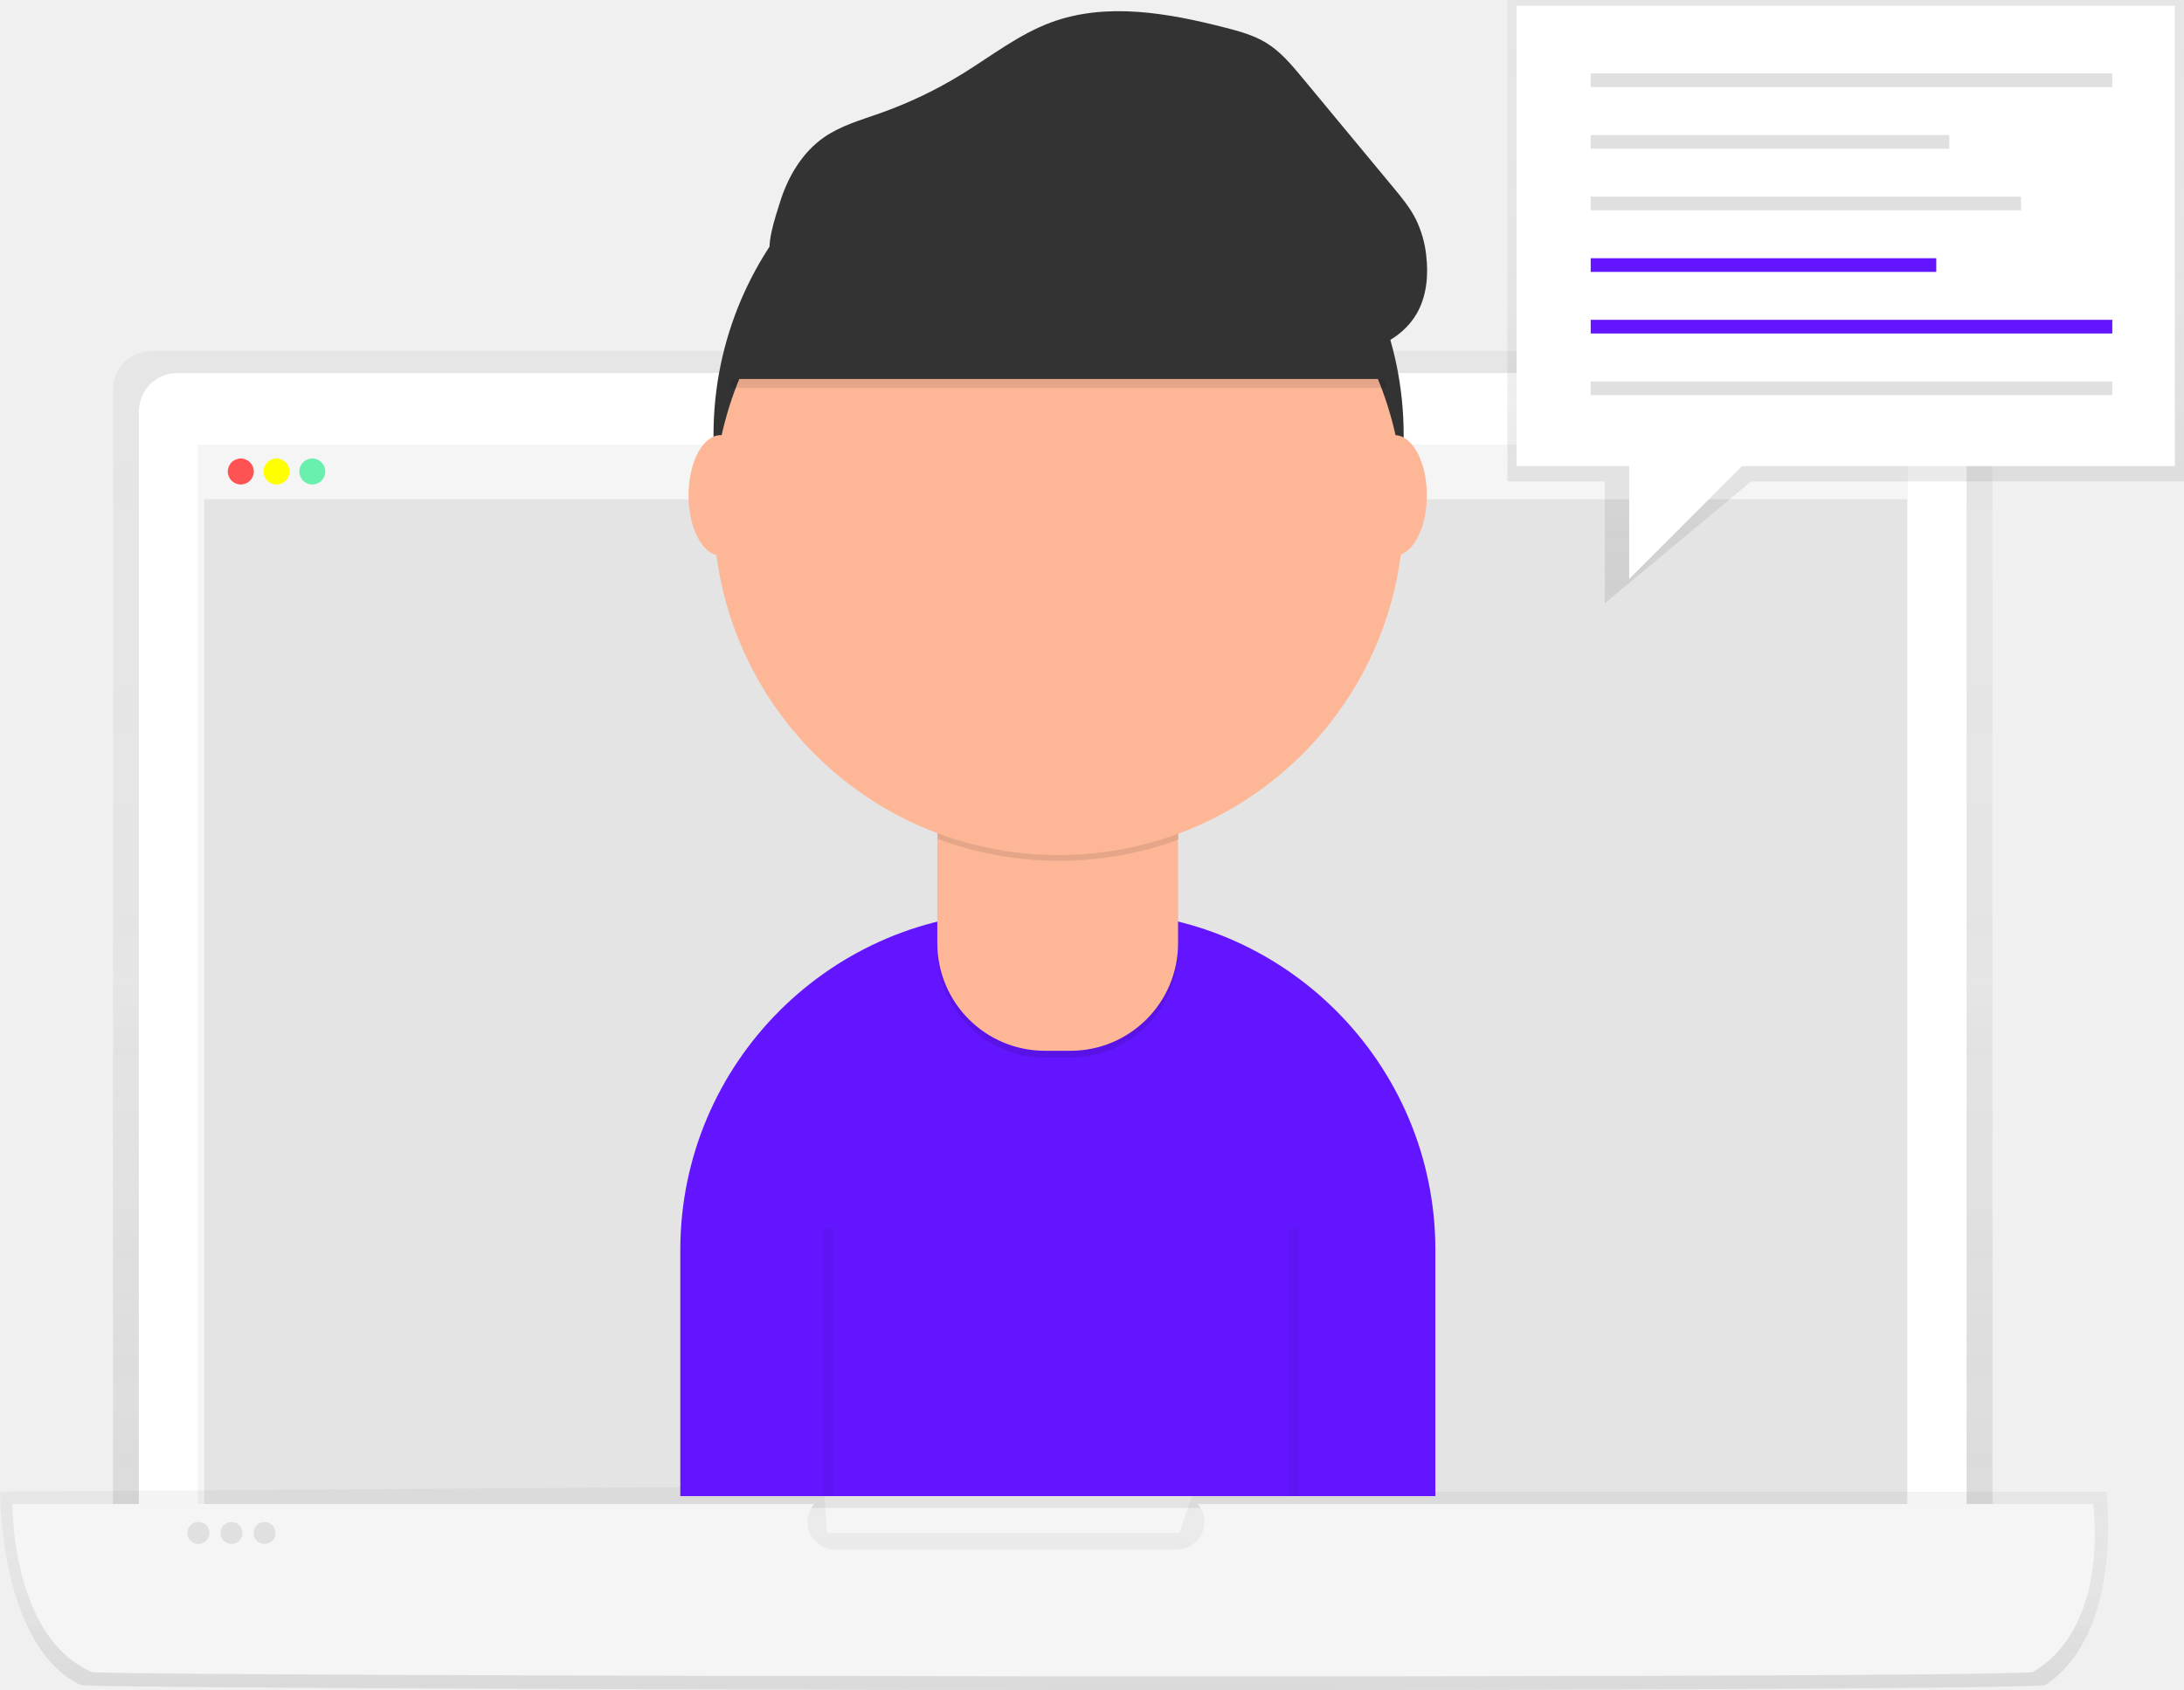
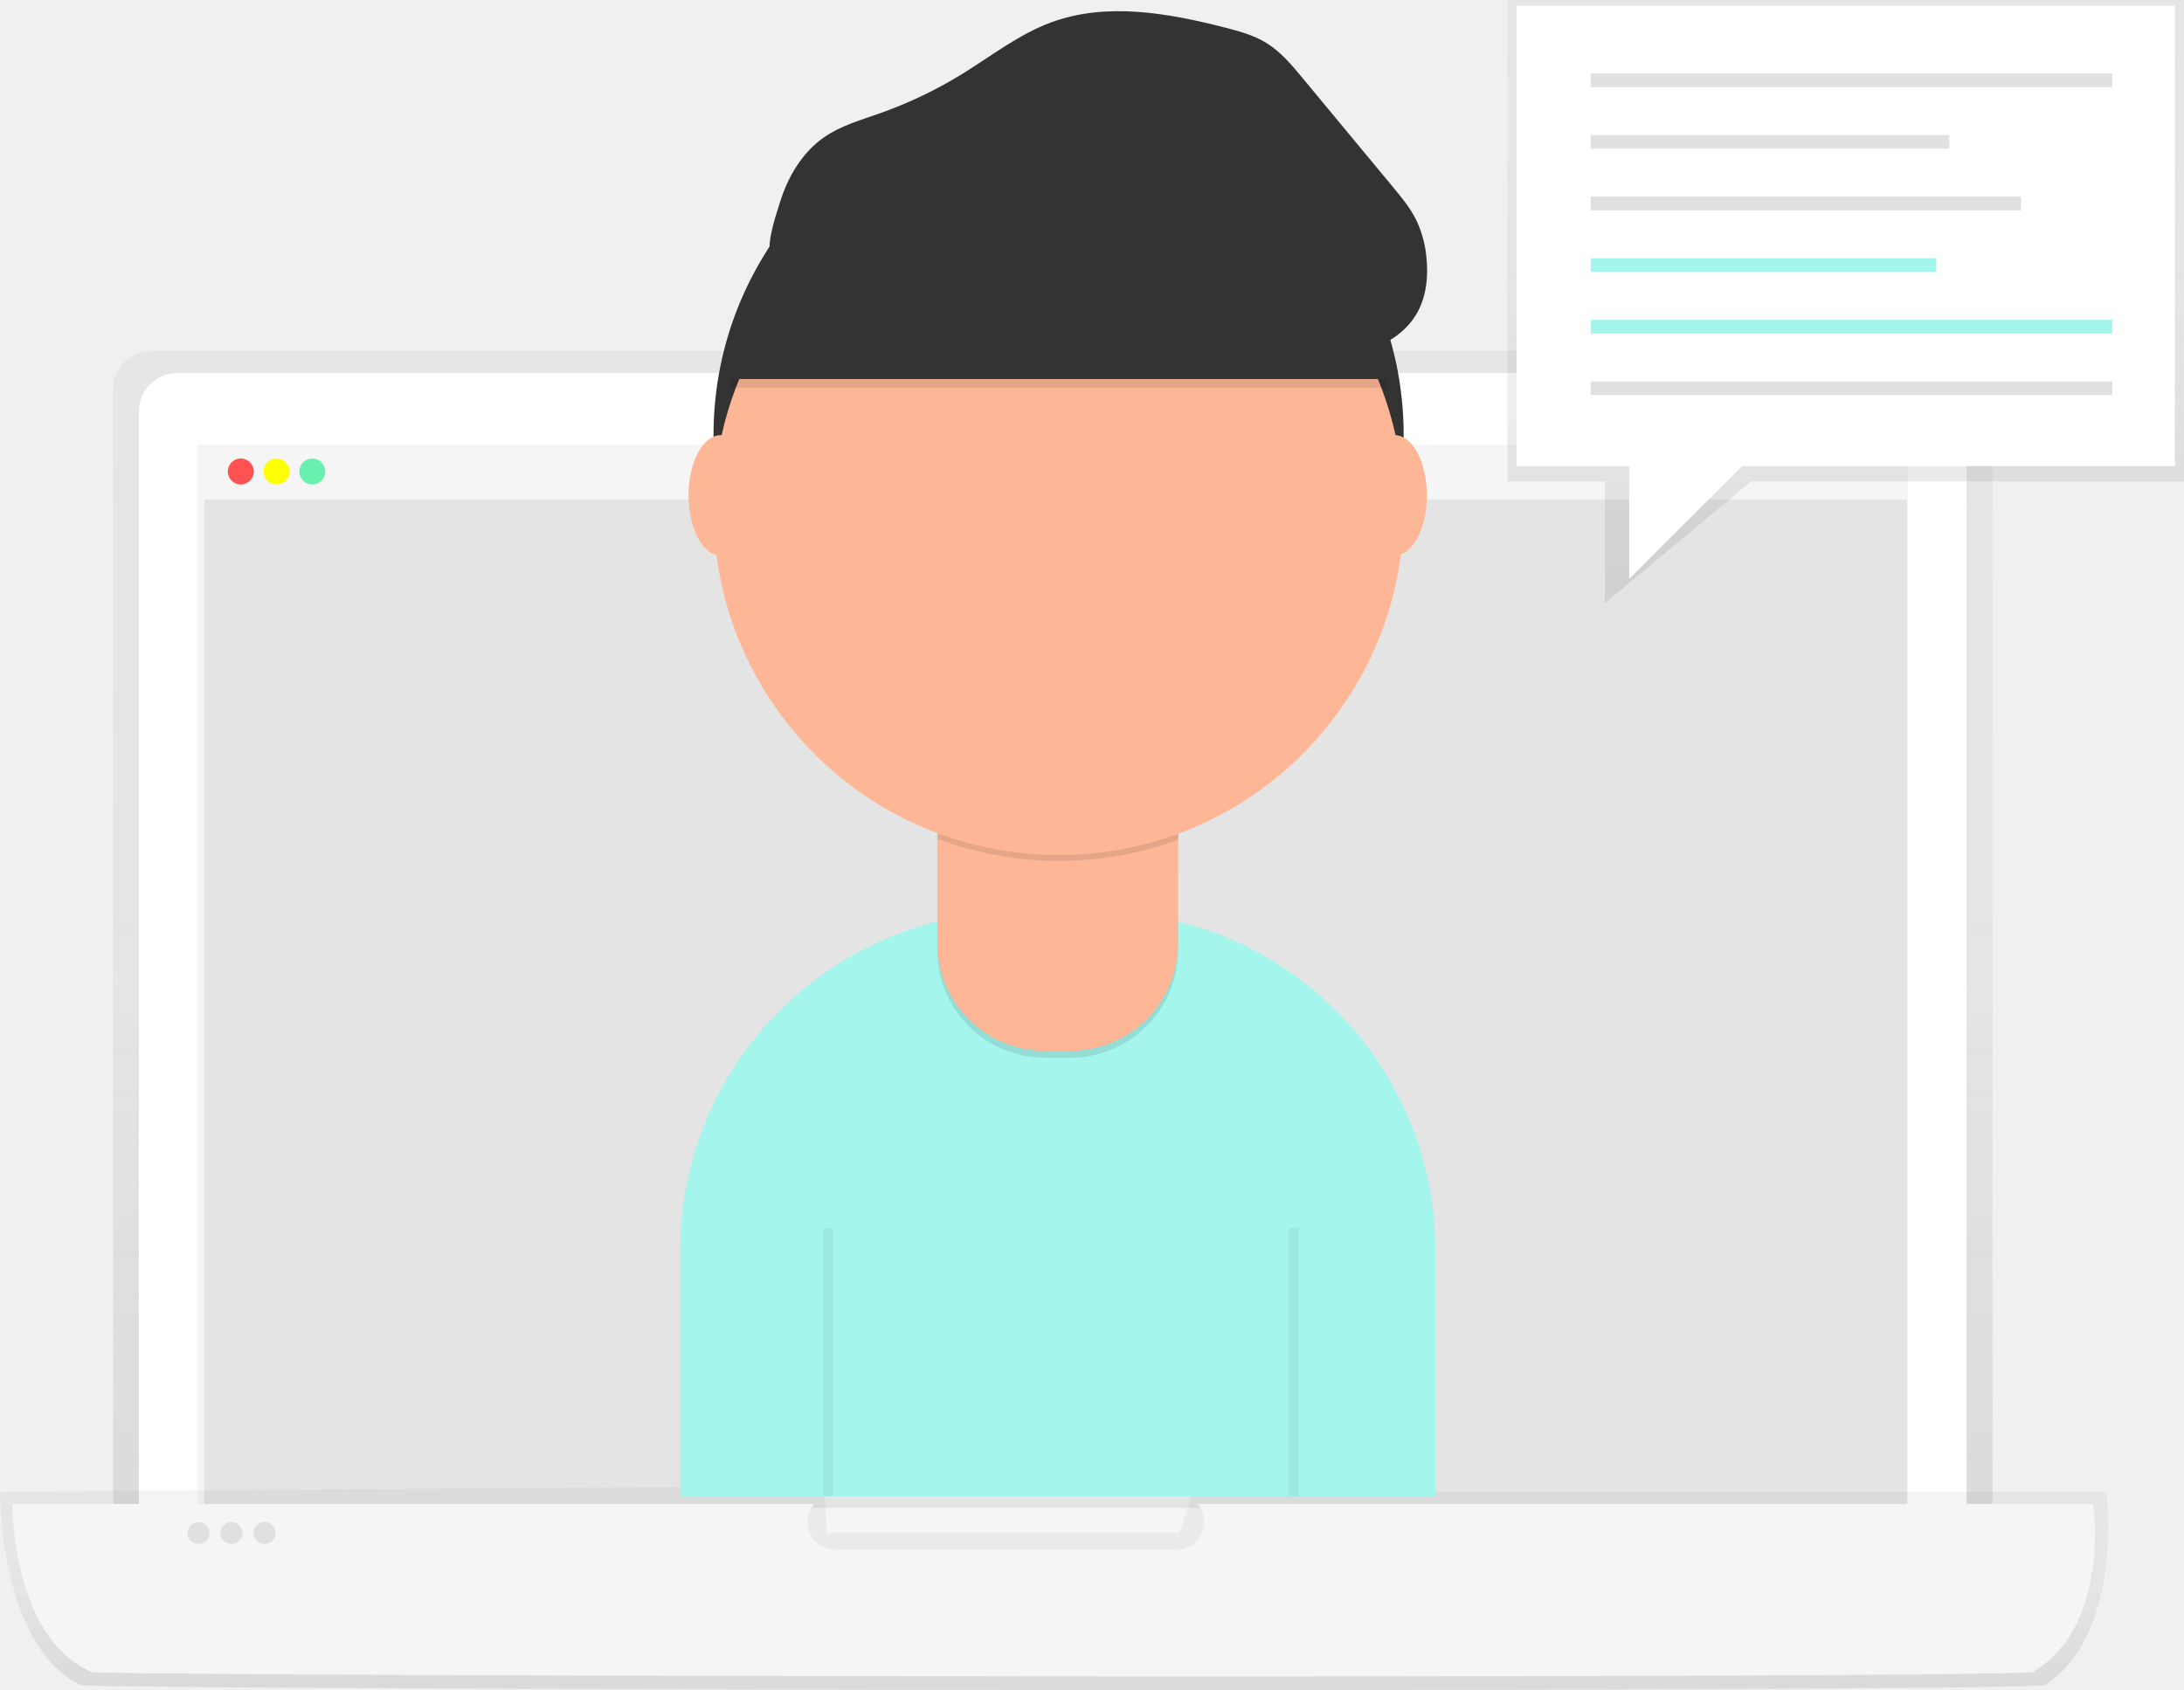
<svg xmlns="http://www.w3.org/2000/svg" xmlns:xlink="http://www.w3.org/1999/xlink" id="02d45862-41ba-4c70-8782-54d8e5b108cc" data-name="Layer 1" width="900.1" height="696.67" viewBox="0 0 900.1 696.67">
  <defs>
    <linearGradient id="fa4a4f63-ffbe-4a50-a004-4e8ae15cd2d3" x1="583.82" y1="763.13" x2="583.82" y2="246.35" gradientUnits="userSpaceOnUse">
      <stop offset="0" stop-color="gray" stop-opacity="0.25" />
      <stop offset="0.54" stop-color="gray" stop-opacity="0.12" />
      <stop offset="1" stop-color="gray" stop-opacity="0.1" />
    </linearGradient>
    <linearGradient id="e26e1273-ae5e-4f1a-b841-a4248e9532de" x1="584.38" y1="798.34" x2="584.38" y2="714.29" xlink:href="#fa4a4f63-ffbe-4a50-a004-4e8ae15cd2d3" />
    <linearGradient id="54428808-f3ba-4b0a-98a1-6e23268491ee" x1="760.68" y1="248.69" x2="760.68" y2="0" xlink:href="#fa4a4f63-ffbe-4a50-a004-4e8ae15cd2d3" />
  </defs>
  <g opacity="0.8">
    <path d="M971.12,763.13H196.52v-501a15.8,15.8,0,0,1,15.8-15.8h743a15.8,15.8,0,0,1,15.8,15.8Z" transform="translate(-149.95 -101.66)" fill="url(#fa4a4f63-ffbe-4a50-a004-4e8ae15cd2d3)" />
  </g>
  <path d="M73,153.77H794.69a15.8,15.8,0,0,1,15.8,15.8V661.47a0,0,0,0,1,0,0H57.24a0,0,0,0,1,0,0V169.58A15.8,15.8,0,0,1,73,153.77Z" fill="#fff" />
  <rect x="81.49" y="183.31" width="704.75" height="462.25" fill="#f5f5f5" />
  <rect x="84.19" y="205.75" width="701.76" height="415.88" fill="#e0e0e0" opacity="0.8" />
  <rect x="84.19" y="183.65" width="701.76" height="22.1" fill="#f5f5f5" />
  <circle cx="99.24" cy="194.37" r="5.36" fill="#ff5252" />
  <circle cx="113.97" cy="194.37" r="5.36" fill="#ff0" />
  <circle cx="128.71" cy="194.37" r="5.36" fill="#69f0ae" />
  <text x="-149.95" y="-101.66" />
  <g opacity="0.8">
    <path d="M992.79,796.35c-43.12,3.27-783.62,2-809.49,0C149.38,780,150,716.56,150,716.56l339.6-2.27,1.14,19.31H636.06l5.68-17h376.34S1025.56,774.76,992.79,796.35Z" transform="translate(-149.95 -101.66)" fill="url(#e26e1273-ae5e-4f1a-b841-a4248e9532de)" />
  </g>
  <path d="M1012.57,721.67h-369a11.33,11.33,0,0,1-8.6,18.74H494.09a11.33,11.33,0,0,1-8.6-18.74H155.06S154.49,776.76,188,791c25.55,1.7,757,2.84,799.59,0C1020,772.21,1012.57,721.67,1012.57,721.67Z" transform="translate(-149.95 -101.66)" fill="#f5f5f5" />
  <circle cx="81.78" cy="631.94" r="4.54" fill="#e0e0e0" />
  <circle cx="95.41" cy="631.94" r="4.54" fill="#e0e0e0" />
  <circle cx="109.03" cy="631.94" r="4.54" fill="#e0e0e0" />
-   <path d="M419.88,375.85h32.19a139.5,139.5,0,0,1,139.5,139.5V616.76a0,0,0,0,1,0,0H280.38a0,0,0,0,1,0,0V515.35A139.5,139.5,0,0,1,419.88,375.85Z" fill="#6415ff" />
+   <path d="M419.88,375.85h32.19a139.5,139.5,0,0,1,139.5,139.5V616.76a0,0,0,0,1,0,0H280.38a0,0,0,0,1,0,0V515.35A139.5,139.5,0,0,1,419.88,375.85Z" fill="#a4f5ec" />
  <circle cx="436.28" cy="179.39" r="142.22" fill="#333" />
  <path d="M415.34,334.43h41.13a29,29,0,0,1,29,29v28.26a44.34,44.34,0,0,1-44.34,44.34H430.64a44.34,44.34,0,0,1-44.34-44.34V363.47a29,29,0,0,1,29-29Z" opacity="0.1" />
  <path d="M386.3,331.53h99.22a0,0,0,0,1,0,0v57.3a44.34,44.34,0,0,1-44.34,44.34H430.64a44.34,44.34,0,0,1-44.34-44.34v-57.3A0,0,0,0,1,386.3,331.53Z" fill="#fdb797" />
  <path d="M536.43,447.5a142.8,142.8,0,0,0,99.22.27V435.59H536.43Z" transform="translate(-149.95 -101.66)" opacity="0.1" />
  <circle cx="436.28" cy="210.26" r="142.22" fill="#fdb797" />
  <path d="M450.26,261.58H721.46S698.31,152.07,595.78,159,450.26,261.58,450.26,261.58Z" transform="translate(-149.95 -101.66)" opacity="0.1" />
  <path d="M450.26,257.9H721.46S698.31,148.39,595.78,155.37,450.26,257.9,450.26,257.9Z" transform="translate(-149.95 -101.66)" fill="#333" />
  <ellipse cx="297" cy="204.2" rx="13.23" ry="24.81" fill="#fdb797" />
  <ellipse cx="574.82" cy="204.2" rx="13.23" ry="24.81" fill="#fdb797" />
  <path d="M471.31,185.34c3.25-10.62,9.16-20.77,18.28-27.1,6.93-4.81,15.22-7.12,23.17-9.94a177.08,177.08,0,0,0,33.68-16.11c12.06-7.43,23.39-16.38,36.67-21.29,22.85-8.45,48.3-3.88,71.89,2.18,5.81,1.49,11.69,3.11,16.81,6.25,5.93,3.63,10.48,9.09,14.92,14.44l37.44,45.16c3.43,4.13,6.88,8.31,9.3,13.11a45.09,45.09,0,0,1,4.26,14.79c1,8.28.22,17.06-4,24.27-6.33,10.81-19.38,16.24-31.89,16.74s-24.79-3.13-36.81-6.65c-38.76-11.35-78-21.93-118.2-26.64a333.41,333.41,0,0,0-60.15-1.95c-6.3.41-14.62,3.3-18.45-3.12C464.92,203.91,469.6,190.92,471.31,185.34Z" transform="translate(-149.95 -101.66)" fill="#333" />
  <line x1="341.3" y1="506.34" x2="341.3" y2="616.76" fill="none" stroke="#000" stroke-miterlimit="10" stroke-width="4" opacity="0.05" />
  <line x1="533.14" y1="506.34" x2="533.14" y2="616.76" fill="none" stroke="#000" stroke-miterlimit="10" stroke-width="4" opacity="0.05" />
  <g opacity="0.8">
    <polygon points="900.1 198.47 721.64 198.47 661.41 248.69 661.41 198.47 621.26 198.47 621.26 0 900.1 0 900.1 198.47" fill="url(#54428808-f3ba-4b0a-98a1-6e23268491ee)" />
  </g>
  <rect x="625.04" y="2.36" width="271.28" height="189.79" fill="#fff" />
  <rect x="655.59" y="30.26" width="214.95" height="5.64" fill="#e0e0e0" />
  <rect x="655.59" y="55.66" width="147.78" height="5.64" fill="#e0e0e0" />
  <rect x="655.59" y="81.05" width="177.34" height="5.64" fill="#e0e0e0" />
-   <rect x="655.59" y="106.45" width="142.41" height="5.64" fill="#6415ff" />
-   <rect x="655.59" y="131.84" width="214.95" height="5.64" fill="#6415ff" />
+   <rect x="655.59" y="106.45" width="142.41" height="5.64" fill="#a4f5ec" />
+   <rect x="655.59" y="131.84" width="214.95" height="5.64" fill="#a4f5ec" />
  <rect x="655.59" y="157.24" width="214.95" height="5.64" fill="#e0e0e0" />
  <polygon points="671.45 188.46 671.45 238.66 726.66 183.44 671.45 188.46" fill="#fff" />
</svg>
